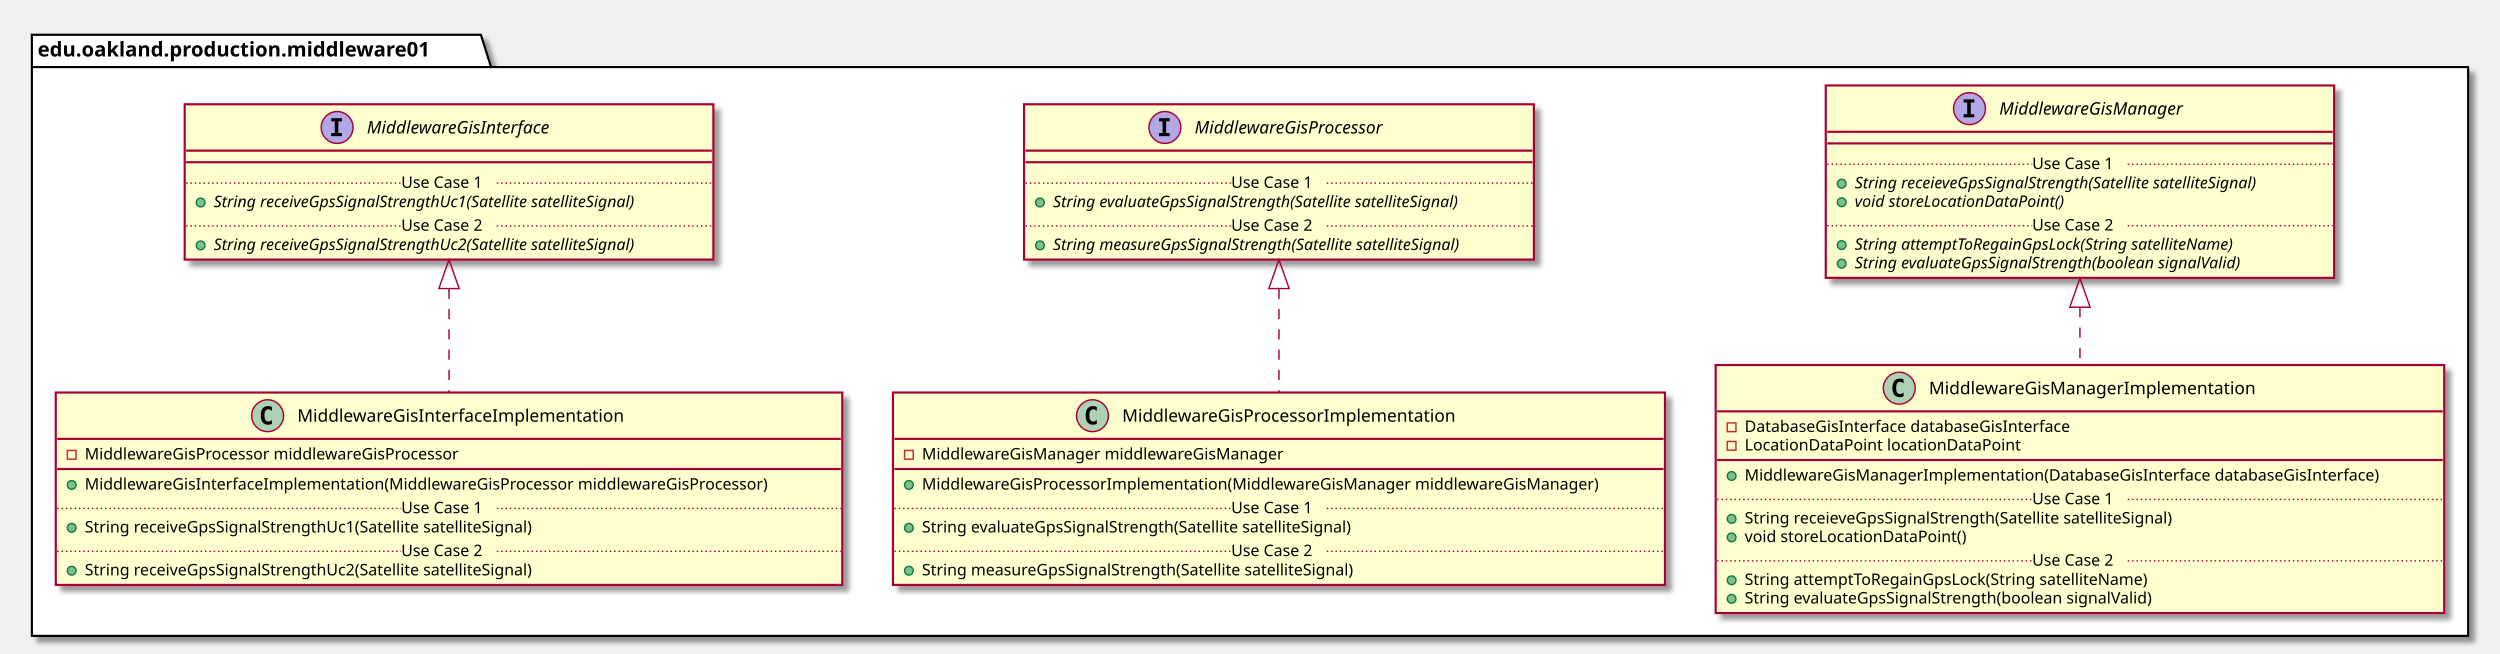
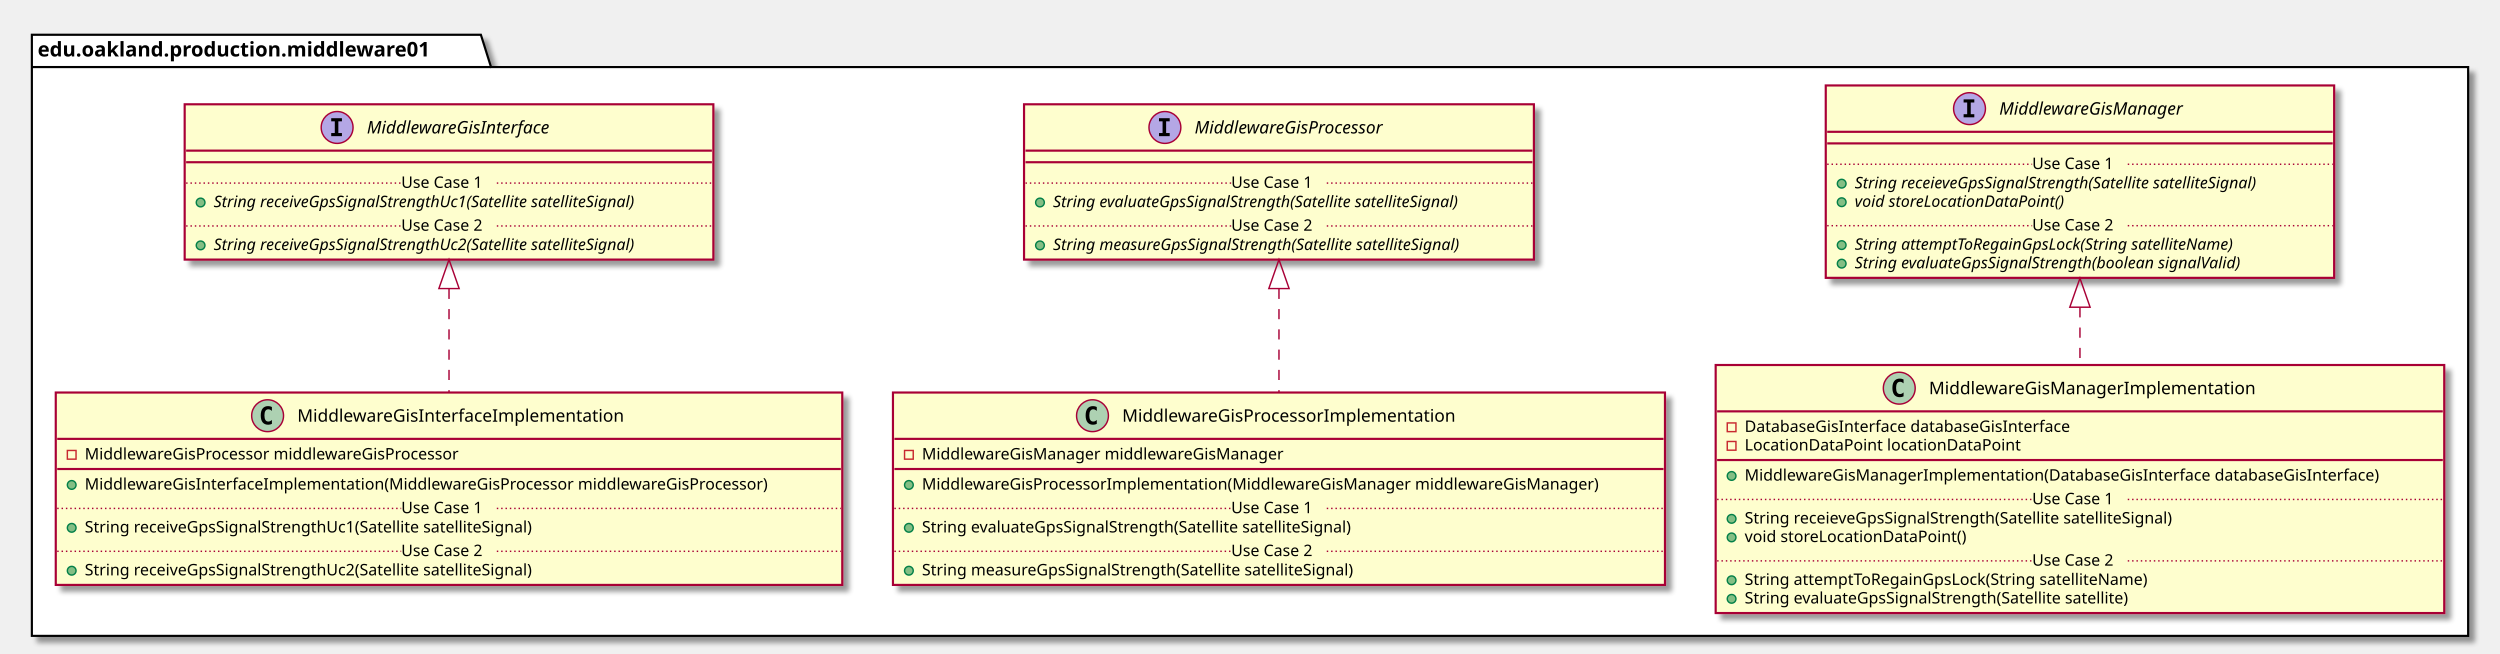
<svg xmlns="http://www.w3.org/2000/svg" contentScriptType="application/ecmascript" contentStyleType="text/css" height="451px" preserveAspectRatio="none" style="width:1726px;height:451px;" version="1.1" viewBox="0 0 1726 451" width="1726px" zoomAndPan="magnify">
  <defs>
-     <filter height="300%" id="f1lrzs8pg3wsas" width="300%" x="-1" y="-1">
+     <filter height="300%" id="f5w9x7mss38ce" width="300%" x="-1" y="-1">
      <feGaussianBlur result="blurOut" stdDeviation="2.0" />
      <feColorMatrix in="blurOut" result="blurOut2" type="matrix" values="0 0 0 0 0 0 0 0 0 0 0 0 0 0 0 0 0 0 .4 0" />
      <feOffset dx="4.0" dy="4.0" in="blurOut2" result="blurOut3" />
      <feBlend in="SourceGraphic" in2="blurOut3" mode="normal" />
    </filter>
  </defs>
  <g>
-     <polygon fill="#FFFFFF" filter="url(#f1lrzs8pg3wsas)" points="22,24,332,24,339,46.297,1704,46.297,1704,439,22,439,22,24" style="stroke: #000000; stroke-width: 1.5;" />
+     <polygon fill="#FFFFFF" filter="url(#f5w9x7mss38ce)" points="22,24,332,24,339,46.297,1704,46.297,1704,439,22,439,22,24" style="stroke: #000000; stroke-width: 1.5;" />
    <line style="stroke: #000000; stroke-width: 1.5;" x1="22" x2="339" y1="46.297" y2="46.297" />
    <text fill="#000000" font-family="sans-serif" font-size="14" font-weight="bold" lengthAdjust="spacingAndGlyphs" textLength="304" x="26" y="38.995">edu.oakland.production.middleware01</text>
-     <rect fill="#FEFECE" filter="url(#f1lrzs8pg3wsas)" height="107.219" id="MiddlewareGisInterface" style="stroke: #A80036; stroke-width: 1.5;" width="365" x="127.5" y="72" />
+     <rect fill="#FEFECE" filter="url(#f5w9x7mss38ce)" height="107.219" id="MiddlewareGisInterface" style="stroke: #A80036; stroke-width: 1.5;" width="365" x="127.5" y="72" />
    <ellipse cx="232.75" cy="88" fill="#B4A7E5" rx="11" ry="11" style="stroke: #A80036; stroke-width: 1.0;" />
    <path d="M228.672,83.766 L228.672,81.609 L236.062,81.609 L236.062,83.766 L233.594,83.766 L233.594,91.844 L236.062,91.844 L236.062,94 L228.672,94 L228.672,91.844 L231.141,91.844 L231.141,83.766 L228.672,83.766 Z " />
    <text fill="#000000" font-family="sans-serif" font-size="12" font-style="italic" lengthAdjust="spacingAndGlyphs" textLength="146" x="253.25" y="92.154">MiddlewareGisInterface</text>
    <line style="stroke: #A80036; stroke-width: 1.5;" x1="128.5" x2="491.5" y1="104" y2="104" />
    <line style="stroke: #A80036; stroke-width: 1.5;" x1="128.5" x2="491.5" y1="112" y2="112" />
    <ellipse cx="138.5" cy="139.805" fill="#84BE84" rx="3" ry="3" style="stroke: #038048; stroke-width: 1.0;" />
    <text fill="#000000" font-family="sans-serif" font-size="11" font-style="italic" lengthAdjust="spacingAndGlyphs" textLength="339" x="147.5" y="143.015">String receiveGpsSignalStrengthUc1(Satellite satelliteSignal)</text>
    <line style="stroke: #A80036; stroke-width: 1.0; stroke-dasharray: 1.0,2.0;" x1="128.5" x2="277" y1="126.402" y2="126.402" />
    <text fill="#000000" font-family="sans-serif" font-size="11" lengthAdjust="spacingAndGlyphs" textLength="66" x="277" y="129.71">Use Case 1</text>
    <line style="stroke: #A80036; stroke-width: 1.0; stroke-dasharray: 1.0,2.0;" x1="343" x2="491.5" y1="126.402" y2="126.402" />
    <ellipse cx="138.5" cy="169.414" fill="#84BE84" rx="3" ry="3" style="stroke: #038048; stroke-width: 1.0;" />
    <text fill="#000000" font-family="sans-serif" font-size="11" font-style="italic" lengthAdjust="spacingAndGlyphs" textLength="339" x="147.5" y="172.625">String receiveGpsSignalStrengthUc2(Satellite satelliteSignal)</text>
    <line style="stroke: #A80036; stroke-width: 1.0; stroke-dasharray: 1.0,2.0;" x1="128.5" x2="277" y1="156.012" y2="156.012" />
    <text fill="#000000" font-family="sans-serif" font-size="11" lengthAdjust="spacingAndGlyphs" textLength="66" x="277" y="159.32">Use Case 2</text>
    <line style="stroke: #A80036; stroke-width: 1.0; stroke-dasharray: 1.0,2.0;" x1="343" x2="491.5" y1="156.012" y2="156.012" />
-     <rect fill="#FEFECE" filter="url(#f1lrzs8pg3wsas)" height="107.219" id="MiddlewareGisProcessor" style="stroke: #A80036; stroke-width: 1.5;" width="352" x="707" y="72" />
+     <rect fill="#FEFECE" filter="url(#f5w9x7mss38ce)" height="107.219" id="MiddlewareGisProcessor" style="stroke: #A80036; stroke-width: 1.5;" width="352" x="707" y="72" />
    <ellipse cx="804.25" cy="88" fill="#B4A7E5" rx="11" ry="11" style="stroke: #A80036; stroke-width: 1.0;" />
    <path d="M800.172,83.766 L800.172,81.609 L807.562,81.609 L807.562,83.766 L805.094,83.766 L805.094,91.844 L807.562,91.844 L807.562,94 L800.172,94 L800.172,91.844 L802.641,91.844 L802.641,83.766 L800.172,83.766 Z " />
    <text fill="#000000" font-family="sans-serif" font-size="12" font-style="italic" lengthAdjust="spacingAndGlyphs" textLength="149" x="824.75" y="92.154">MiddlewareGisProcessor</text>
    <line style="stroke: #A80036; stroke-width: 1.5;" x1="708" x2="1058" y1="104" y2="104" />
    <line style="stroke: #A80036; stroke-width: 1.5;" x1="708" x2="1058" y1="112" y2="112" />
    <ellipse cx="718" cy="139.805" fill="#84BE84" rx="3" ry="3" style="stroke: #038048; stroke-width: 1.0;" />
    <text fill="#000000" font-family="sans-serif" font-size="11" font-style="italic" lengthAdjust="spacingAndGlyphs" textLength="325" x="727" y="143.015">String evaluateGpsSignalStrength(Satellite satelliteSignal)</text>
    <line style="stroke: #A80036; stroke-width: 1.0; stroke-dasharray: 1.0,2.0;" x1="708" x2="850" y1="126.402" y2="126.402" />
    <text fill="#000000" font-family="sans-serif" font-size="11" lengthAdjust="spacingAndGlyphs" textLength="66" x="850" y="129.71">Use Case 1</text>
    <line style="stroke: #A80036; stroke-width: 1.0; stroke-dasharray: 1.0,2.0;" x1="916" x2="1058" y1="126.402" y2="126.402" />
    <ellipse cx="718" cy="169.414" fill="#84BE84" rx="3" ry="3" style="stroke: #038048; stroke-width: 1.0;" />
    <text fill="#000000" font-family="sans-serif" font-size="11" font-style="italic" lengthAdjust="spacingAndGlyphs" textLength="326" x="727" y="172.625">String measureGpsSignalStrength(Satellite satelliteSignal)</text>
    <line style="stroke: #A80036; stroke-width: 1.0; stroke-dasharray: 1.0,2.0;" x1="708" x2="850" y1="156.012" y2="156.012" />
    <text fill="#000000" font-family="sans-serif" font-size="11" lengthAdjust="spacingAndGlyphs" textLength="66" x="850" y="159.32">Use Case 2</text>
    <line style="stroke: #A80036; stroke-width: 1.0; stroke-dasharray: 1.0,2.0;" x1="916" x2="1058" y1="156.012" y2="156.012" />
-     <rect fill="#FEFECE" filter="url(#f1lrzs8pg3wsas)" height="132.828" id="MiddlewareGisManager" style="stroke: #A80036; stroke-width: 1.5;" width="351" x="1260.5" y="59" />
+     <rect fill="#FEFECE" filter="url(#f5w9x7mss38ce)" height="132.828" id="MiddlewareGisManager" style="stroke: #A80036; stroke-width: 1.5;" width="351" x="1260.5" y="59" />
    <ellipse cx="1359.75" cy="75" fill="#B4A7E5" rx="11" ry="11" style="stroke: #A80036; stroke-width: 1.0;" />
    <path d="M1355.672,70.766 L1355.672,68.609 L1363.062,68.609 L1363.062,70.766 L1360.594,70.766 L1360.594,78.844 L1363.062,78.844 L1363.062,81 L1355.672,81 L1355.672,78.844 L1358.141,78.844 L1358.141,70.766 L1355.672,70.766 Z " />
    <text fill="#000000" font-family="sans-serif" font-size="12" font-style="italic" lengthAdjust="spacingAndGlyphs" textLength="144" x="1380.25" y="79.154">MiddlewareGisManager</text>
    <line style="stroke: #A80036; stroke-width: 1.5;" x1="1261.5" x2="1610.5" y1="91" y2="91" />
    <line style="stroke: #A80036; stroke-width: 1.5;" x1="1261.5" x2="1610.5" y1="99" y2="99" />
    <ellipse cx="1271.5" cy="126.805" fill="#84BE84" rx="3" ry="3" style="stroke: #038048; stroke-width: 1.0;" />
    <text fill="#000000" font-family="sans-serif" font-size="11" font-style="italic" lengthAdjust="spacingAndGlyphs" textLength="325" x="1280.5" y="130.015">String receieveGpsSignalStrength(Satellite satelliteSignal)</text>
    <ellipse cx="1271.5" cy="139.609" fill="#84BE84" rx="3" ry="3" style="stroke: #038048; stroke-width: 1.0;" />
    <text fill="#000000" font-family="sans-serif" font-size="11" font-style="italic" lengthAdjust="spacingAndGlyphs" textLength="166" x="1280.5" y="142.82">void storeLocationDataPoint()</text>
    <line style="stroke: #A80036; stroke-width: 1.0; stroke-dasharray: 1.0,2.0;" x1="1261.5" x2="1403" y1="113.402" y2="113.402" />
    <text fill="#000000" font-family="sans-serif" font-size="11" lengthAdjust="spacingAndGlyphs" textLength="66" x="1403" y="116.71">Use Case 1</text>
    <line style="stroke: #A80036; stroke-width: 1.0; stroke-dasharray: 1.0,2.0;" x1="1469" x2="1610.5" y1="113.402" y2="113.402" />
    <ellipse cx="1271.5" cy="169.219" fill="#84BE84" rx="3" ry="3" style="stroke: #038048; stroke-width: 1.0;" />
    <text fill="#000000" font-family="sans-serif" font-size="11" font-style="italic" lengthAdjust="spacingAndGlyphs" textLength="303" x="1280.5" y="172.429">String attemptToRegainGpsLock(String satelliteName)</text>
    <ellipse cx="1271.5" cy="182.023" fill="#84BE84" rx="3" ry="3" style="stroke: #038048; stroke-width: 1.0;" />
    <text fill="#000000" font-family="sans-serif" font-size="11" font-style="italic" lengthAdjust="spacingAndGlyphs" textLength="308" x="1280.5" y="185.234">String evaluateGpsSignalStrength(boolean signalValid)</text>
    <line style="stroke: #A80036; stroke-width: 1.0; stroke-dasharray: 1.0,2.0;" x1="1261.5" x2="1403" y1="155.816" y2="155.816" />
    <text fill="#000000" font-family="sans-serif" font-size="11" lengthAdjust="spacingAndGlyphs" textLength="66" x="1403" y="159.125">Use Case 2</text>
    <line style="stroke: #A80036; stroke-width: 1.0; stroke-dasharray: 1.0,2.0;" x1="1469" x2="1610.5" y1="155.816" y2="155.816" />
-     <rect fill="#FEFECE" filter="url(#f1lrzs8pg3wsas)" height="132.828" id="MiddlewareGisInterfaceImplementation" style="stroke: #A80036; stroke-width: 1.5;" width="543" x="38.5" y="271" />
+     <rect fill="#FEFECE" filter="url(#f5w9x7mss38ce)" height="132.828" id="MiddlewareGisInterfaceImplementation" style="stroke: #A80036; stroke-width: 1.5;" width="543" x="38.5" y="271" />
    <ellipse cx="184.75" cy="287" fill="#ADD1B2" rx="11" ry="11" style="stroke: #A80036; stroke-width: 1.0;" />
    <path d="M187.719,292.641 Q187.141,292.938 186.5,293.078 Q185.859,293.234 185.156,293.234 Q182.656,293.234 181.328,291.594 Q180.016,289.938 180.016,286.812 Q180.016,283.688 181.328,282.031 Q182.656,280.375 185.156,280.375 Q185.859,280.375 186.5,280.531 Q187.156,280.688 187.719,280.984 L187.719,283.703 Q187.094,283.125 186.5,282.859 Q185.906,282.578 185.281,282.578 Q183.938,282.578 183.25,283.656 Q182.562,284.719 182.562,286.812 Q182.562,288.906 183.25,289.984 Q183.938,291.047 185.281,291.047 Q185.906,291.047 186.5,290.781 Q187.094,290.5 187.719,289.922 L187.719,292.641 Z " />
    <text fill="#000000" font-family="sans-serif" font-size="12" lengthAdjust="spacingAndGlyphs" textLength="242" x="205.25" y="291.154">MiddlewareGisInterfaceImplementation</text>
    <line style="stroke: #A80036; stroke-width: 1.5;" x1="39.5" x2="580.5" y1="303" y2="303" />
    <rect fill="none" height="6" style="stroke: #C82930; stroke-width: 1.0;" width="6" x="46.5" y="311" />
    <text fill="#000000" font-family="sans-serif" font-size="11" lengthAdjust="spacingAndGlyphs" textLength="288" x="58.5" y="317.21">MiddlewareGisProcessor middlewareGisProcessor</text>
    <line style="stroke: #A80036; stroke-width: 1.5;" x1="39.5" x2="580.5" y1="323.805" y2="323.805" />
    <ellipse cx="49.5" cy="334.805" fill="#84BE84" rx="3" ry="3" style="stroke: #038048; stroke-width: 1.0;" />
    <text fill="#000000" font-family="sans-serif" font-size="11" lengthAdjust="spacingAndGlyphs" textLength="517" x="58.5" y="338.015">MiddlewareGisInterfaceImplementation(MiddlewareGisProcessor middlewareGisProcessor)</text>
    <ellipse cx="49.5" cy="364.414" fill="#84BE84" rx="3" ry="3" style="stroke: #038048; stroke-width: 1.0;" />
    <text fill="#000000" font-family="sans-serif" font-size="11" lengthAdjust="spacingAndGlyphs" textLength="345" x="58.5" y="367.625">String receiveGpsSignalStrengthUc1(Satellite satelliteSignal)</text>
    <line style="stroke: #A80036; stroke-width: 1.0; stroke-dasharray: 1.0,2.0;" x1="39.5" x2="277" y1="351.012" y2="351.012" />
    <text fill="#000000" font-family="sans-serif" font-size="11" lengthAdjust="spacingAndGlyphs" textLength="66" x="277" y="354.32">Use Case 1</text>
    <line style="stroke: #A80036; stroke-width: 1.0; stroke-dasharray: 1.0,2.0;" x1="343" x2="580.5" y1="351.012" y2="351.012" />
    <ellipse cx="49.5" cy="394.023" fill="#84BE84" rx="3" ry="3" style="stroke: #038048; stroke-width: 1.0;" />
    <text fill="#000000" font-family="sans-serif" font-size="11" lengthAdjust="spacingAndGlyphs" textLength="345" x="58.5" y="397.234">String receiveGpsSignalStrengthUc2(Satellite satelliteSignal)</text>
    <line style="stroke: #A80036; stroke-width: 1.0; stroke-dasharray: 1.0,2.0;" x1="39.5" x2="277" y1="380.621" y2="380.621" />
    <text fill="#000000" font-family="sans-serif" font-size="11" lengthAdjust="spacingAndGlyphs" textLength="66" x="277" y="383.929">Use Case 2</text>
    <line style="stroke: #A80036; stroke-width: 1.0; stroke-dasharray: 1.0,2.0;" x1="343" x2="580.5" y1="380.621" y2="380.621" />
-     <rect fill="#FEFECE" filter="url(#f1lrzs8pg3wsas)" height="132.828" id="MiddlewareGisProcessorImplementation" style="stroke: #A80036; stroke-width: 1.5;" width="533" x="616.5" y="271" />
+     <rect fill="#FEFECE" filter="url(#f5w9x7mss38ce)" height="132.828" id="MiddlewareGisProcessorImplementation" style="stroke: #A80036; stroke-width: 1.5;" width="533" x="616.5" y="271" />
    <ellipse cx="754.25" cy="287" fill="#ADD1B2" rx="11" ry="11" style="stroke: #A80036; stroke-width: 1.0;" />
    <path d="M757.219,292.641 Q756.641,292.938 756,293.078 Q755.359,293.234 754.656,293.234 Q752.156,293.234 750.828,291.594 Q749.516,289.938 749.516,286.812 Q749.516,283.688 750.828,282.031 Q752.156,280.375 754.656,280.375 Q755.359,280.375 756,280.531 Q756.656,280.688 757.219,280.984 L757.219,283.703 Q756.594,283.125 756,282.859 Q755.406,282.578 754.781,282.578 Q753.438,282.578 752.75,283.656 Q752.062,284.719 752.062,286.812 Q752.062,288.906 752.75,289.984 Q753.438,291.047 754.781,291.047 Q755.406,291.047 756,290.781 Q756.594,290.5 757.219,289.922 L757.219,292.641 Z " />
    <text fill="#000000" font-family="sans-serif" font-size="12" lengthAdjust="spacingAndGlyphs" textLength="249" x="774.75" y="291.154">MiddlewareGisProcessorImplementation</text>
    <line style="stroke: #A80036; stroke-width: 1.5;" x1="617.5" x2="1148.5" y1="303" y2="303" />
    <rect fill="none" height="6" style="stroke: #C82930; stroke-width: 1.0;" width="6" x="624.5" y="311" />
    <text fill="#000000" font-family="sans-serif" font-size="11" lengthAdjust="spacingAndGlyphs" textLength="270" x="636.5" y="317.21">MiddlewareGisManager middlewareGisManager</text>
    <line style="stroke: #A80036; stroke-width: 1.5;" x1="617.5" x2="1148.5" y1="323.805" y2="323.805" />
    <ellipse cx="627.5" cy="334.805" fill="#84BE84" rx="3" ry="3" style="stroke: #038048; stroke-width: 1.0;" />
    <text fill="#000000" font-family="sans-serif" font-size="11" lengthAdjust="spacingAndGlyphs" textLength="507" x="636.5" y="338.015">MiddlewareGisProcessorImplementation(MiddlewareGisManager middlewareGisManager)</text>
    <ellipse cx="627.5" cy="364.414" fill="#84BE84" rx="3" ry="3" style="stroke: #038048; stroke-width: 1.0;" />
    <text fill="#000000" font-family="sans-serif" font-size="11" lengthAdjust="spacingAndGlyphs" textLength="331" x="636.5" y="367.625">String evaluateGpsSignalStrength(Satellite satelliteSignal)</text>
    <line style="stroke: #A80036; stroke-width: 1.0; stroke-dasharray: 1.0,2.0;" x1="617.5" x2="850" y1="351.012" y2="351.012" />
    <text fill="#000000" font-family="sans-serif" font-size="11" lengthAdjust="spacingAndGlyphs" textLength="66" x="850" y="354.32">Use Case 1</text>
    <line style="stroke: #A80036; stroke-width: 1.0; stroke-dasharray: 1.0,2.0;" x1="916" x2="1148.5" y1="351.012" y2="351.012" />
    <ellipse cx="627.5" cy="394.023" fill="#84BE84" rx="3" ry="3" style="stroke: #038048; stroke-width: 1.0;" />
    <text fill="#000000" font-family="sans-serif" font-size="11" lengthAdjust="spacingAndGlyphs" textLength="334" x="636.5" y="397.234">String measureGpsSignalStrength(Satellite satelliteSignal)</text>
    <line style="stroke: #A80036; stroke-width: 1.0; stroke-dasharray: 1.0,2.0;" x1="617.5" x2="850" y1="380.621" y2="380.621" />
    <text fill="#000000" font-family="sans-serif" font-size="11" lengthAdjust="spacingAndGlyphs" textLength="66" x="850" y="383.929">Use Case 2</text>
    <line style="stroke: #A80036; stroke-width: 1.0; stroke-dasharray: 1.0,2.0;" x1="916" x2="1148.5" y1="380.621" y2="380.621" />
-     <rect fill="#FEFECE" filter="url(#f1lrzs8pg3wsas)" height="171.242" id="MiddlewareGisManagerImplementation" style="stroke: #A80036; stroke-width: 1.5;" width="503" x="1184.5" y="252" />
+     <rect fill="#FEFECE" filter="url(#f5w9x7mss38ce)" height="171.242" id="MiddlewareGisManagerImplementation" style="stroke: #A80036; stroke-width: 1.5;" width="503" x="1184.5" y="252" />
    <ellipse cx="1311.25" cy="268" fill="#ADD1B2" rx="11" ry="11" style="stroke: #A80036; stroke-width: 1.0;" />
    <path d="M1314.219,273.641 Q1313.641,273.938 1313,274.078 Q1312.359,274.234 1311.656,274.234 Q1309.156,274.234 1307.828,272.594 Q1306.516,270.938 1306.516,267.812 Q1306.516,264.688 1307.828,263.031 Q1309.156,261.375 1311.656,261.375 Q1312.359,261.375 1313,261.531 Q1313.656,261.688 1314.219,261.984 L1314.219,264.703 Q1313.594,264.125 1313,263.859 Q1312.406,263.578 1311.781,263.578 Q1310.438,263.578 1309.75,264.656 Q1309.062,265.719 1309.062,267.812 Q1309.062,269.906 1309.75,270.984 Q1310.438,272.047 1311.781,272.047 Q1312.406,272.047 1313,271.781 Q1313.594,271.5 1314.219,270.922 L1314.219,273.641 Z " />
    <text fill="#000000" font-family="sans-serif" font-size="12" lengthAdjust="spacingAndGlyphs" textLength="241" x="1331.75" y="272.154">MiddlewareGisManagerImplementation</text>
    <line style="stroke: #A80036; stroke-width: 1.5;" x1="1185.5" x2="1686.5" y1="284" y2="284" />
    <rect fill="none" height="6" style="stroke: #C82930; stroke-width: 1.0;" width="6" x="1192.5" y="292" />
    <text fill="#000000" font-family="sans-serif" font-size="11" lengthAdjust="spacingAndGlyphs" textLength="249" x="1204.5" y="298.21">DatabaseGisInterface databaseGisInterface</text>
    <rect fill="none" height="6" style="stroke: #C82930; stroke-width: 1.0;" width="6" x="1192.5" y="304.805" />
    <text fill="#000000" font-family="sans-serif" font-size="11" lengthAdjust="spacingAndGlyphs" textLength="203" x="1204.5" y="311.015">LocationDataPoint locationDataPoint</text>
    <line style="stroke: #A80036; stroke-width: 1.5;" x1="1185.5" x2="1686.5" y1="317.609" y2="317.609" />
    <ellipse cx="1195.5" cy="328.609" fill="#84BE84" rx="3" ry="3" style="stroke: #038048; stroke-width: 1.0;" />
    <text fill="#000000" font-family="sans-serif" font-size="11" lengthAdjust="spacingAndGlyphs" textLength="477" x="1204.5" y="331.82">MiddlewareGisManagerImplementation(DatabaseGisInterface databaseGisInterface)</text>
    <ellipse cx="1195.5" cy="358.219" fill="#84BE84" rx="3" ry="3" style="stroke: #038048; stroke-width: 1.0;" />
    <text fill="#000000" font-family="sans-serif" font-size="11" lengthAdjust="spacingAndGlyphs" textLength="331" x="1204.5" y="361.429">String receieveGpsSignalStrength(Satellite satelliteSignal)</text>
    <ellipse cx="1195.5" cy="371.023" fill="#84BE84" rx="3" ry="3" style="stroke: #038048; stroke-width: 1.0;" />
    <text fill="#000000" font-family="sans-serif" font-size="11" lengthAdjust="spacingAndGlyphs" textLength="166" x="1204.5" y="374.234">void storeLocationDataPoint()</text>
    <line style="stroke: #A80036; stroke-width: 1.0; stroke-dasharray: 1.0,2.0;" x1="1185.5" x2="1403" y1="344.816" y2="344.816" />
    <text fill="#000000" font-family="sans-serif" font-size="11" lengthAdjust="spacingAndGlyphs" textLength="66" x="1403" y="348.125">Use Case 1</text>
    <line style="stroke: #A80036; stroke-width: 1.0; stroke-dasharray: 1.0,2.0;" x1="1469" x2="1686.5" y1="344.816" y2="344.816" />
    <ellipse cx="1195.5" cy="400.633" fill="#84BE84" rx="3" ry="3" style="stroke: #038048; stroke-width: 1.0;" />
    <text fill="#000000" font-family="sans-serif" font-size="11" lengthAdjust="spacingAndGlyphs" textLength="306" x="1204.5" y="403.843">String attemptToRegainGpsLock(String satelliteName)</text>
    <ellipse cx="1195.5" cy="413.438" fill="#84BE84" rx="3" ry="3" style="stroke: #038048; stroke-width: 1.0;" />
-     <text fill="#000000" font-family="sans-serif" font-size="11" lengthAdjust="spacingAndGlyphs" textLength="311" x="1204.5" y="416.648">String evaluateGpsSignalStrength(boolean signalValid)</text>
+     <text fill="#000000" font-family="sans-serif" font-size="11" lengthAdjust="spacingAndGlyphs" textLength="296" x="1204.5" y="416.648">String evaluateGpsSignalStrength(Satellite satellite)</text>
    <line style="stroke: #A80036; stroke-width: 1.0; stroke-dasharray: 1.0,2.0;" x1="1185.5" x2="1403" y1="387.231" y2="387.231" />
    <text fill="#000000" font-family="sans-serif" font-size="11" lengthAdjust="spacingAndGlyphs" textLength="66" x="1403" y="390.539">Use Case 2</text>
    <line style="stroke: #A80036; stroke-width: 1.0; stroke-dasharray: 1.0,2.0;" x1="1469" x2="1686.5" y1="387.231" y2="387.231" />
    <path d="M310,199.37 C310,222.64 310,248.25 310,270.97 " fill="none" id="MiddlewareGisInterface&lt;-MiddlewareGisInterfaceImplementation" style="stroke: #A80036; stroke-width: 1.0; stroke-dasharray: 7.0,7.0;" />
    <polygon fill="none" points="303,199.22,310,179.22,317,199.22,303,199.22" style="stroke: #A80036; stroke-width: 1.0;" />
    <path d="M883,199.37 C883,222.64 883,248.25 883,270.97 " fill="none" id="MiddlewareGisProcessor&lt;-MiddlewareGisProcessorImplementation" style="stroke: #A80036; stroke-width: 1.0; stroke-dasharray: 7.0,7.0;" />
    <polygon fill="none" points="876,199.22,883,179.22,890,199.22,876,199.22" style="stroke: #A80036; stroke-width: 1.0;" />
    <path d="M1436,212.15 C1436,225.22 1436,238.7 1436,251.74 " fill="none" id="MiddlewareGisManager&lt;-MiddlewareGisManagerImplementation" style="stroke: #A80036; stroke-width: 1.0; stroke-dasharray: 7.0,7.0;" />
    <polygon fill="none" points="1429,212.08,1436,192.08,1443,212.08,1429,212.08" style="stroke: #A80036; stroke-width: 1.0;" />
  </g>
</svg>
